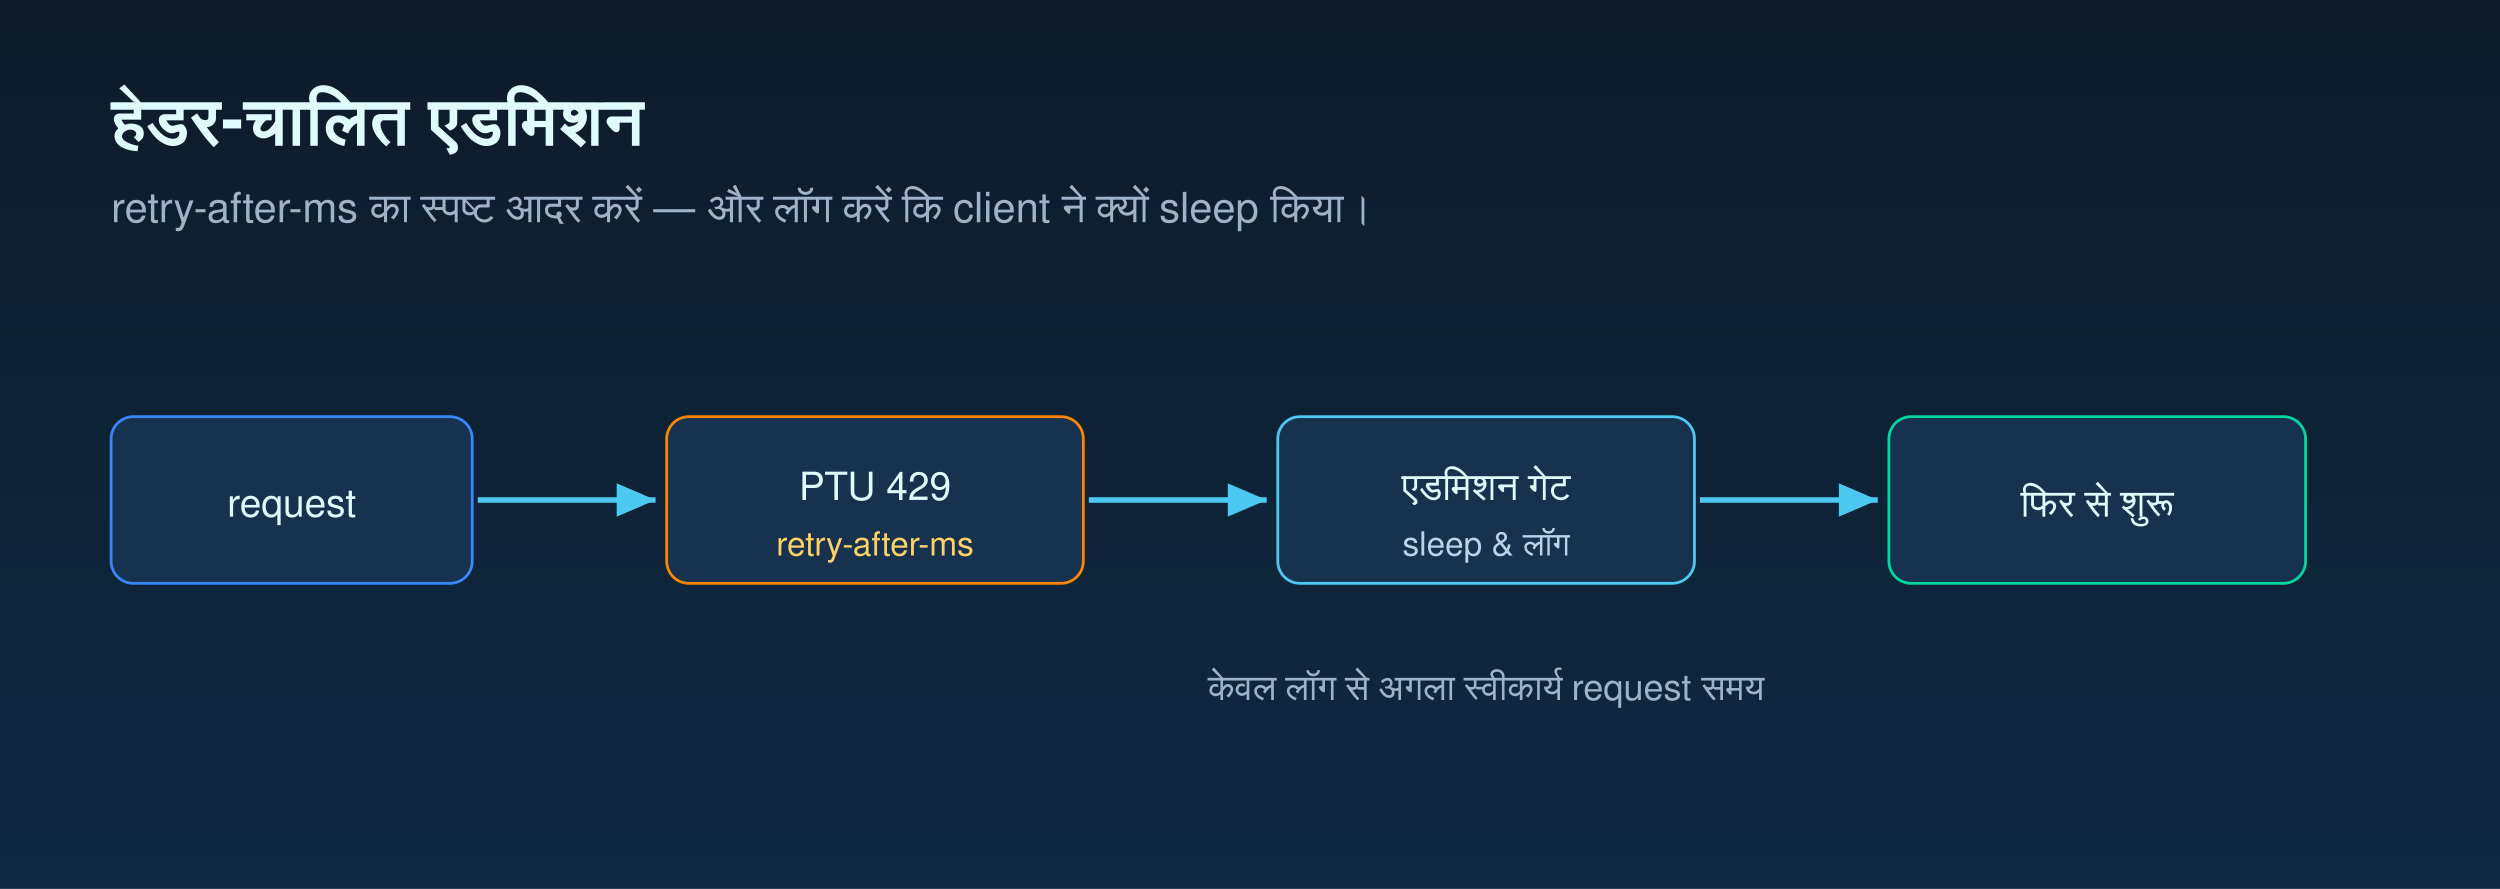
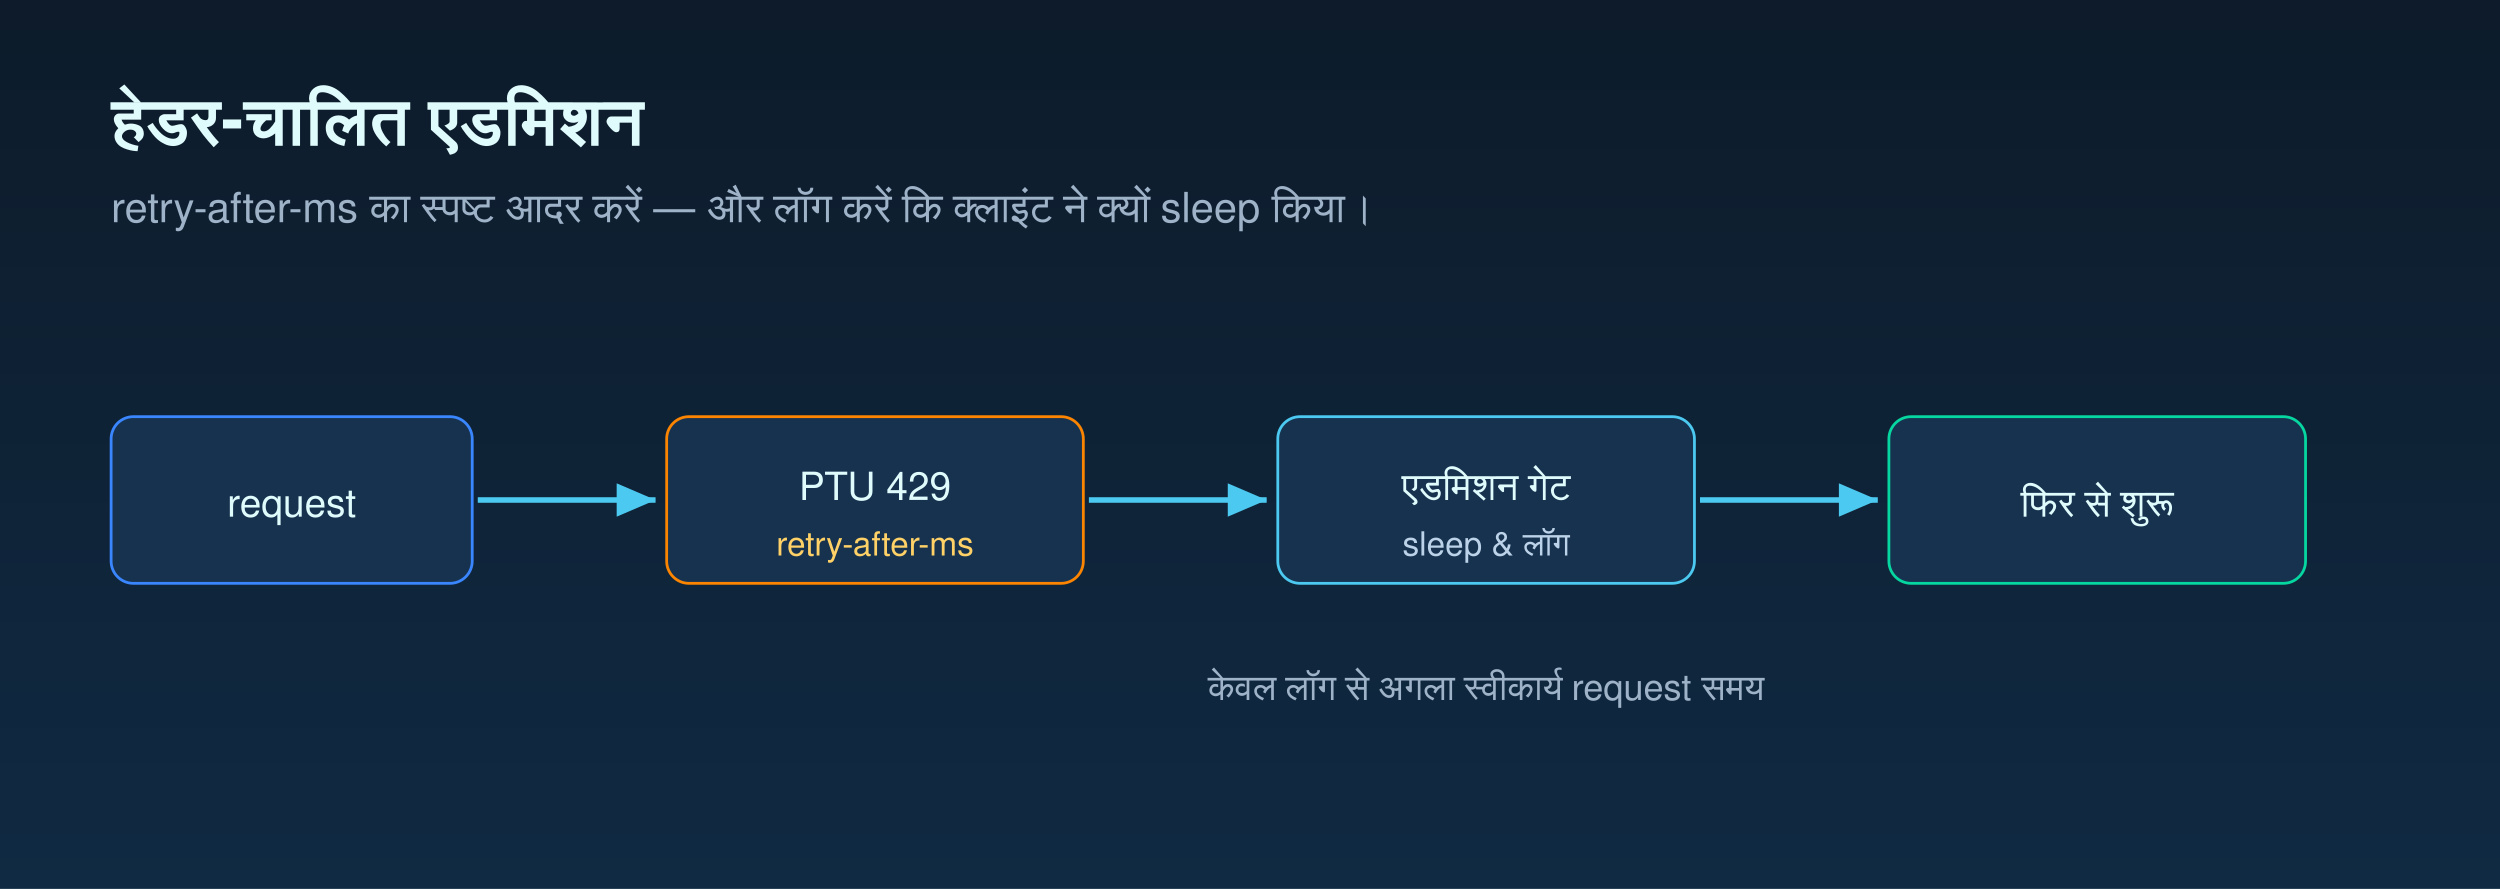
<svg xmlns="http://www.w3.org/2000/svg" viewBox="0 0 900 320" role="img" aria-labelledby="acTitle acDesc" width="900" height="320">
  <defs>
    <linearGradient id="acBg" x1="0" y1="0" x2="0" y2="1">
      <stop offset="0" stop-color="#0d1b2a" />
      <stop offset="1" stop-color="#102a43" />
    </linearGradient>
    <marker id="acArrow" markerWidth="10" markerHeight="10" refX="7" refY="3" orient="auto">
      <path d="M0,0 L7,3 L0,6 Z" fill="#4cc9f0" />
    </marker>
  </defs>
  <rect width="900" height="320" fill="url(#acBg)" />
  <text x="40" y="52" fill="#e0fbfc" font-family="Segoe UI, Helvetica, Arial, sans-serif" font-size="24" font-weight="700">हेडर-चालित एडमिशन</text>
-   <text x="40" y="80" fill="#9fb3c8" font-family="Segoe UI, Helvetica, Arial, sans-serif" font-size="15">retry-after-ms का स्पष्ट आदर करें — और लॉग करें कि client ने क्यों sleep किया।</text>
+   <text x="40" y="80" fill="#9fb3c8" font-family="Segoe UI, Helvetica, Arial, sans-serif" font-size="15">retry-after-ms का स्पष्ट आदर करें — और लॉग करें कि क्लाइंट ने क्यों sleep किया।</text>
  <g font-family="Segoe UI, Helvetica, Arial, sans-serif" font-size="14" text-anchor="middle">
    <rect x="40" y="150" width="130" height="60" rx="8" fill="#16324f" stroke="#3a86ff" />
    <text x="105" y="186" fill="#e0fbfc">request</text>
    <rect x="240" y="150" width="150" height="60" rx="8" fill="#16324f" stroke="#fb8500" />
    <text x="315" y="180" fill="#e0fbfc">PTU 429</text>
    <text x="315" y="200" fill="#ffd166" font-size="12">retry-after-ms</text>
    <rect x="460" y="150" width="150" height="60" rx="8" fill="#16324f" stroke="#4cc9f0" />
    <text x="535" y="180" fill="#e0fbfc">एडमिशन गेट</text>
    <text x="535" y="200" fill="#bcd2e8" font-size="12">sleep &amp; लॉग</text>
    <rect x="680" y="150" width="150" height="60" rx="8" fill="#16324f" stroke="#06d6a0" />
    <text x="755" y="186" fill="#e0fbfc">फिर से शुरू</text>
  </g>
  <g stroke="#4cc9f0" stroke-width="2" marker-end="url(#acArrow)">
    <line x1="172" y1="180" x2="236" y2="180" />
    <line x1="392" y1="180" x2="456" y2="180" />
    <line x1="612" y1="180" x2="676" y2="180" />
  </g>
  <text x="535" y="252" fill="#9fb3c8" text-anchor="middle" font-family="Segoe UI, Helvetica, Arial, sans-serif" font-size="13">केवल लॉग से अगला स्वीकार्य request समय</text>
</svg>
